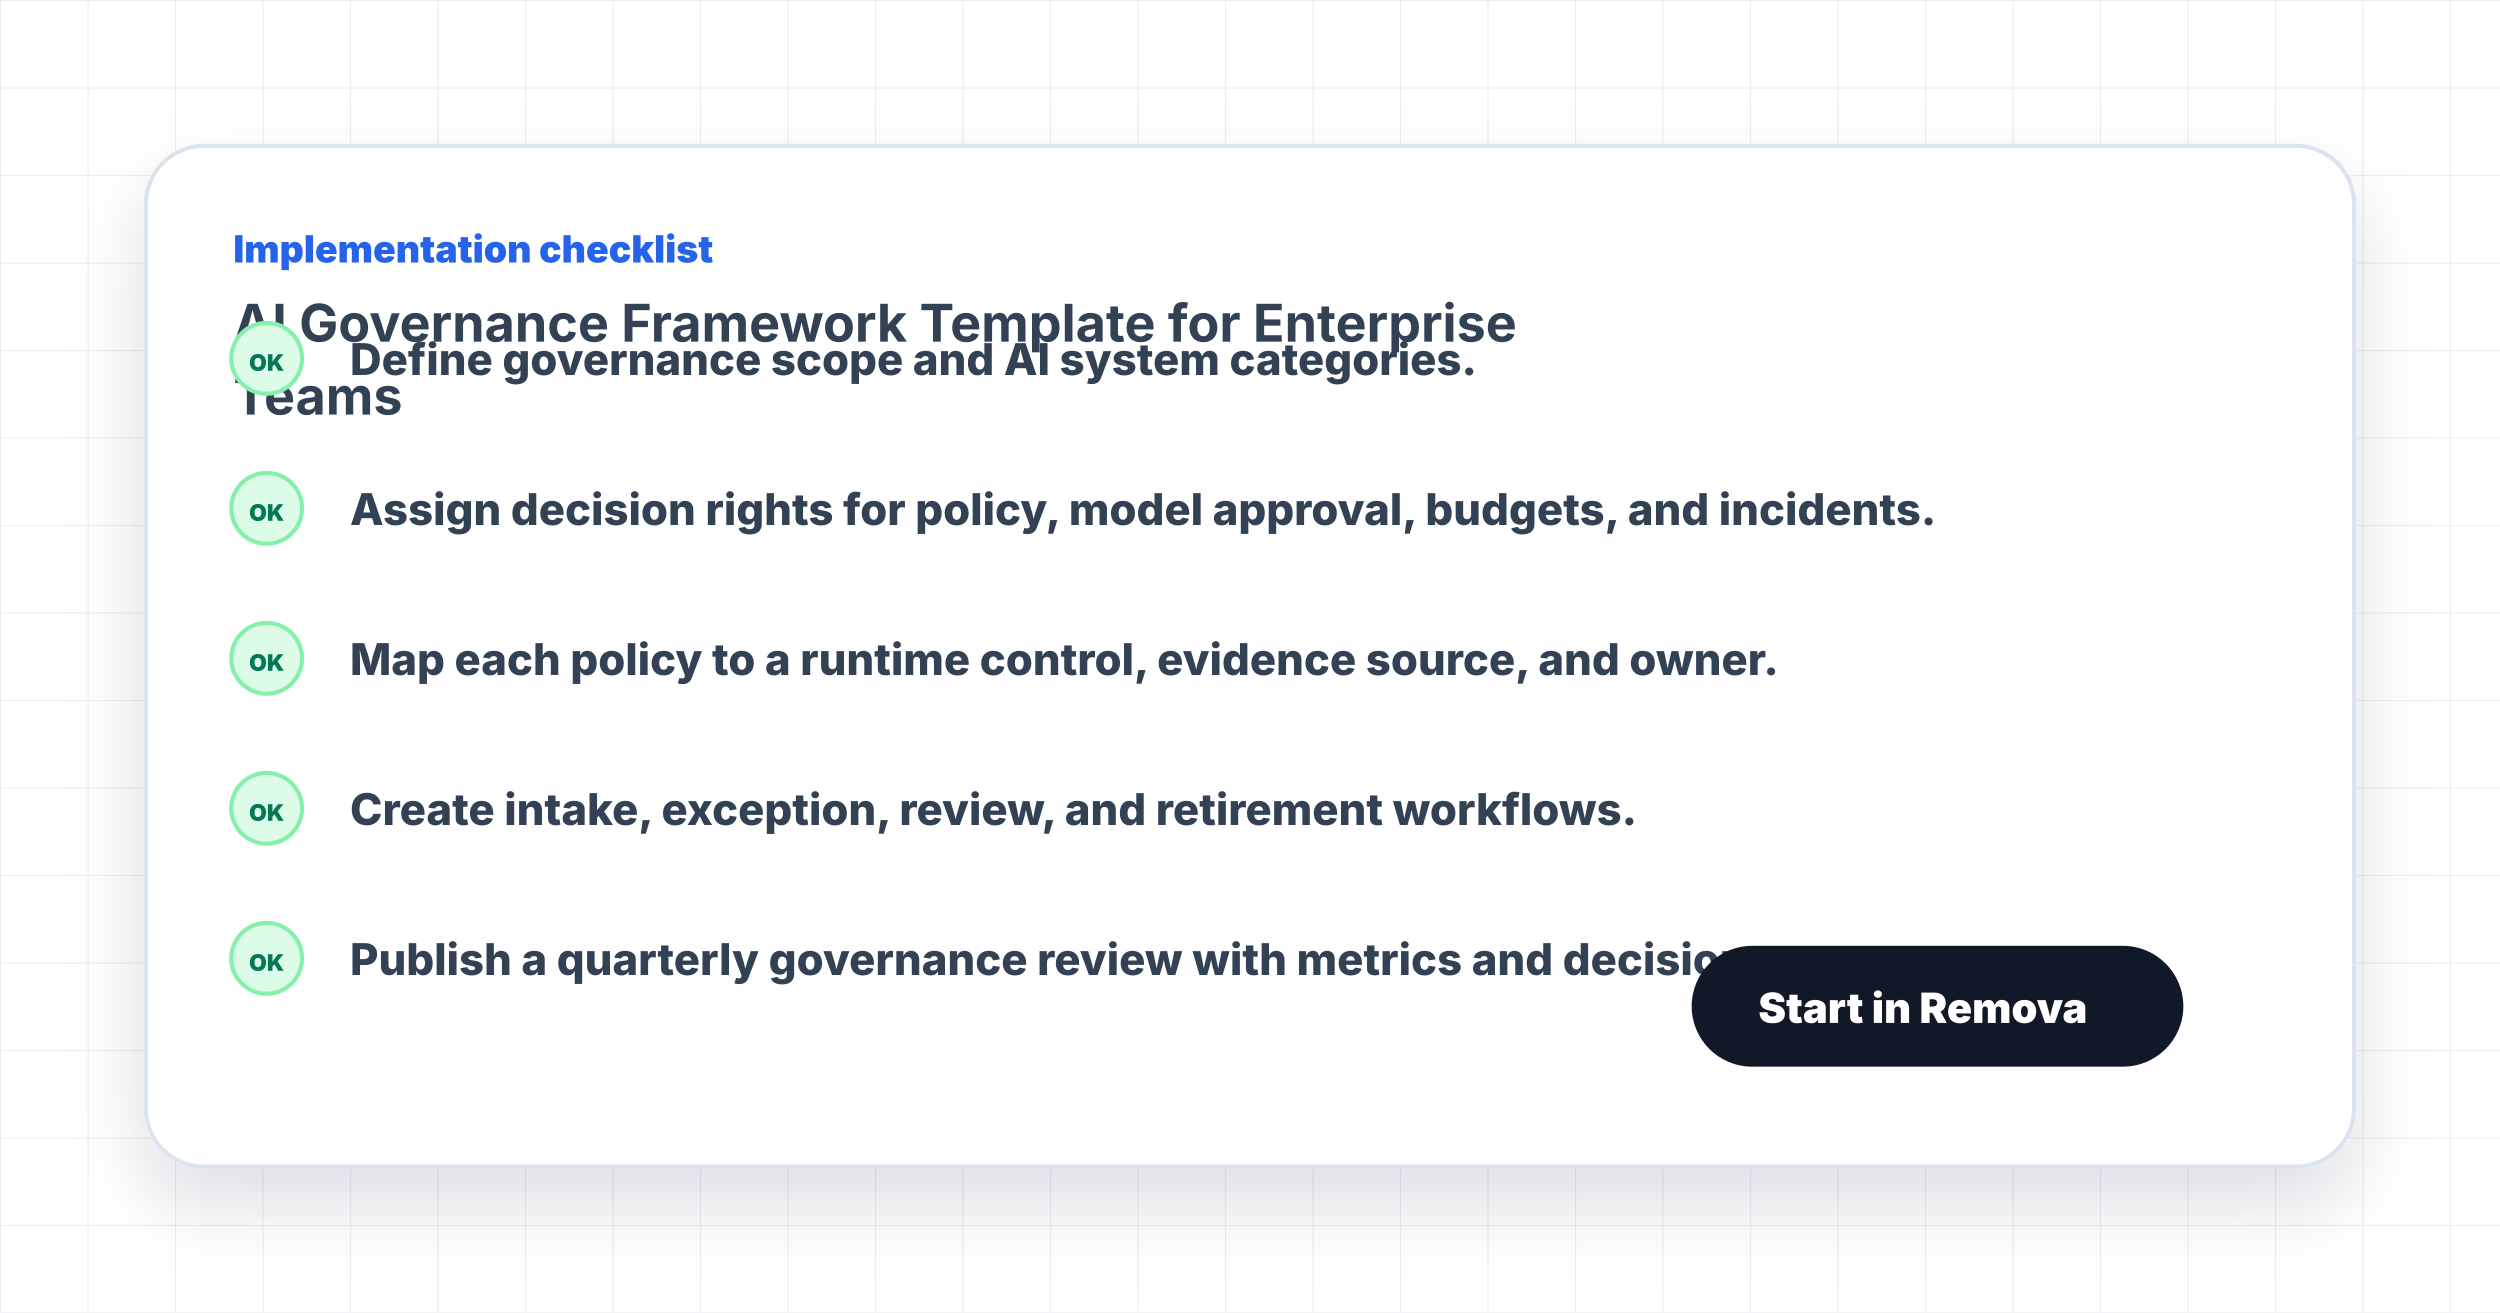
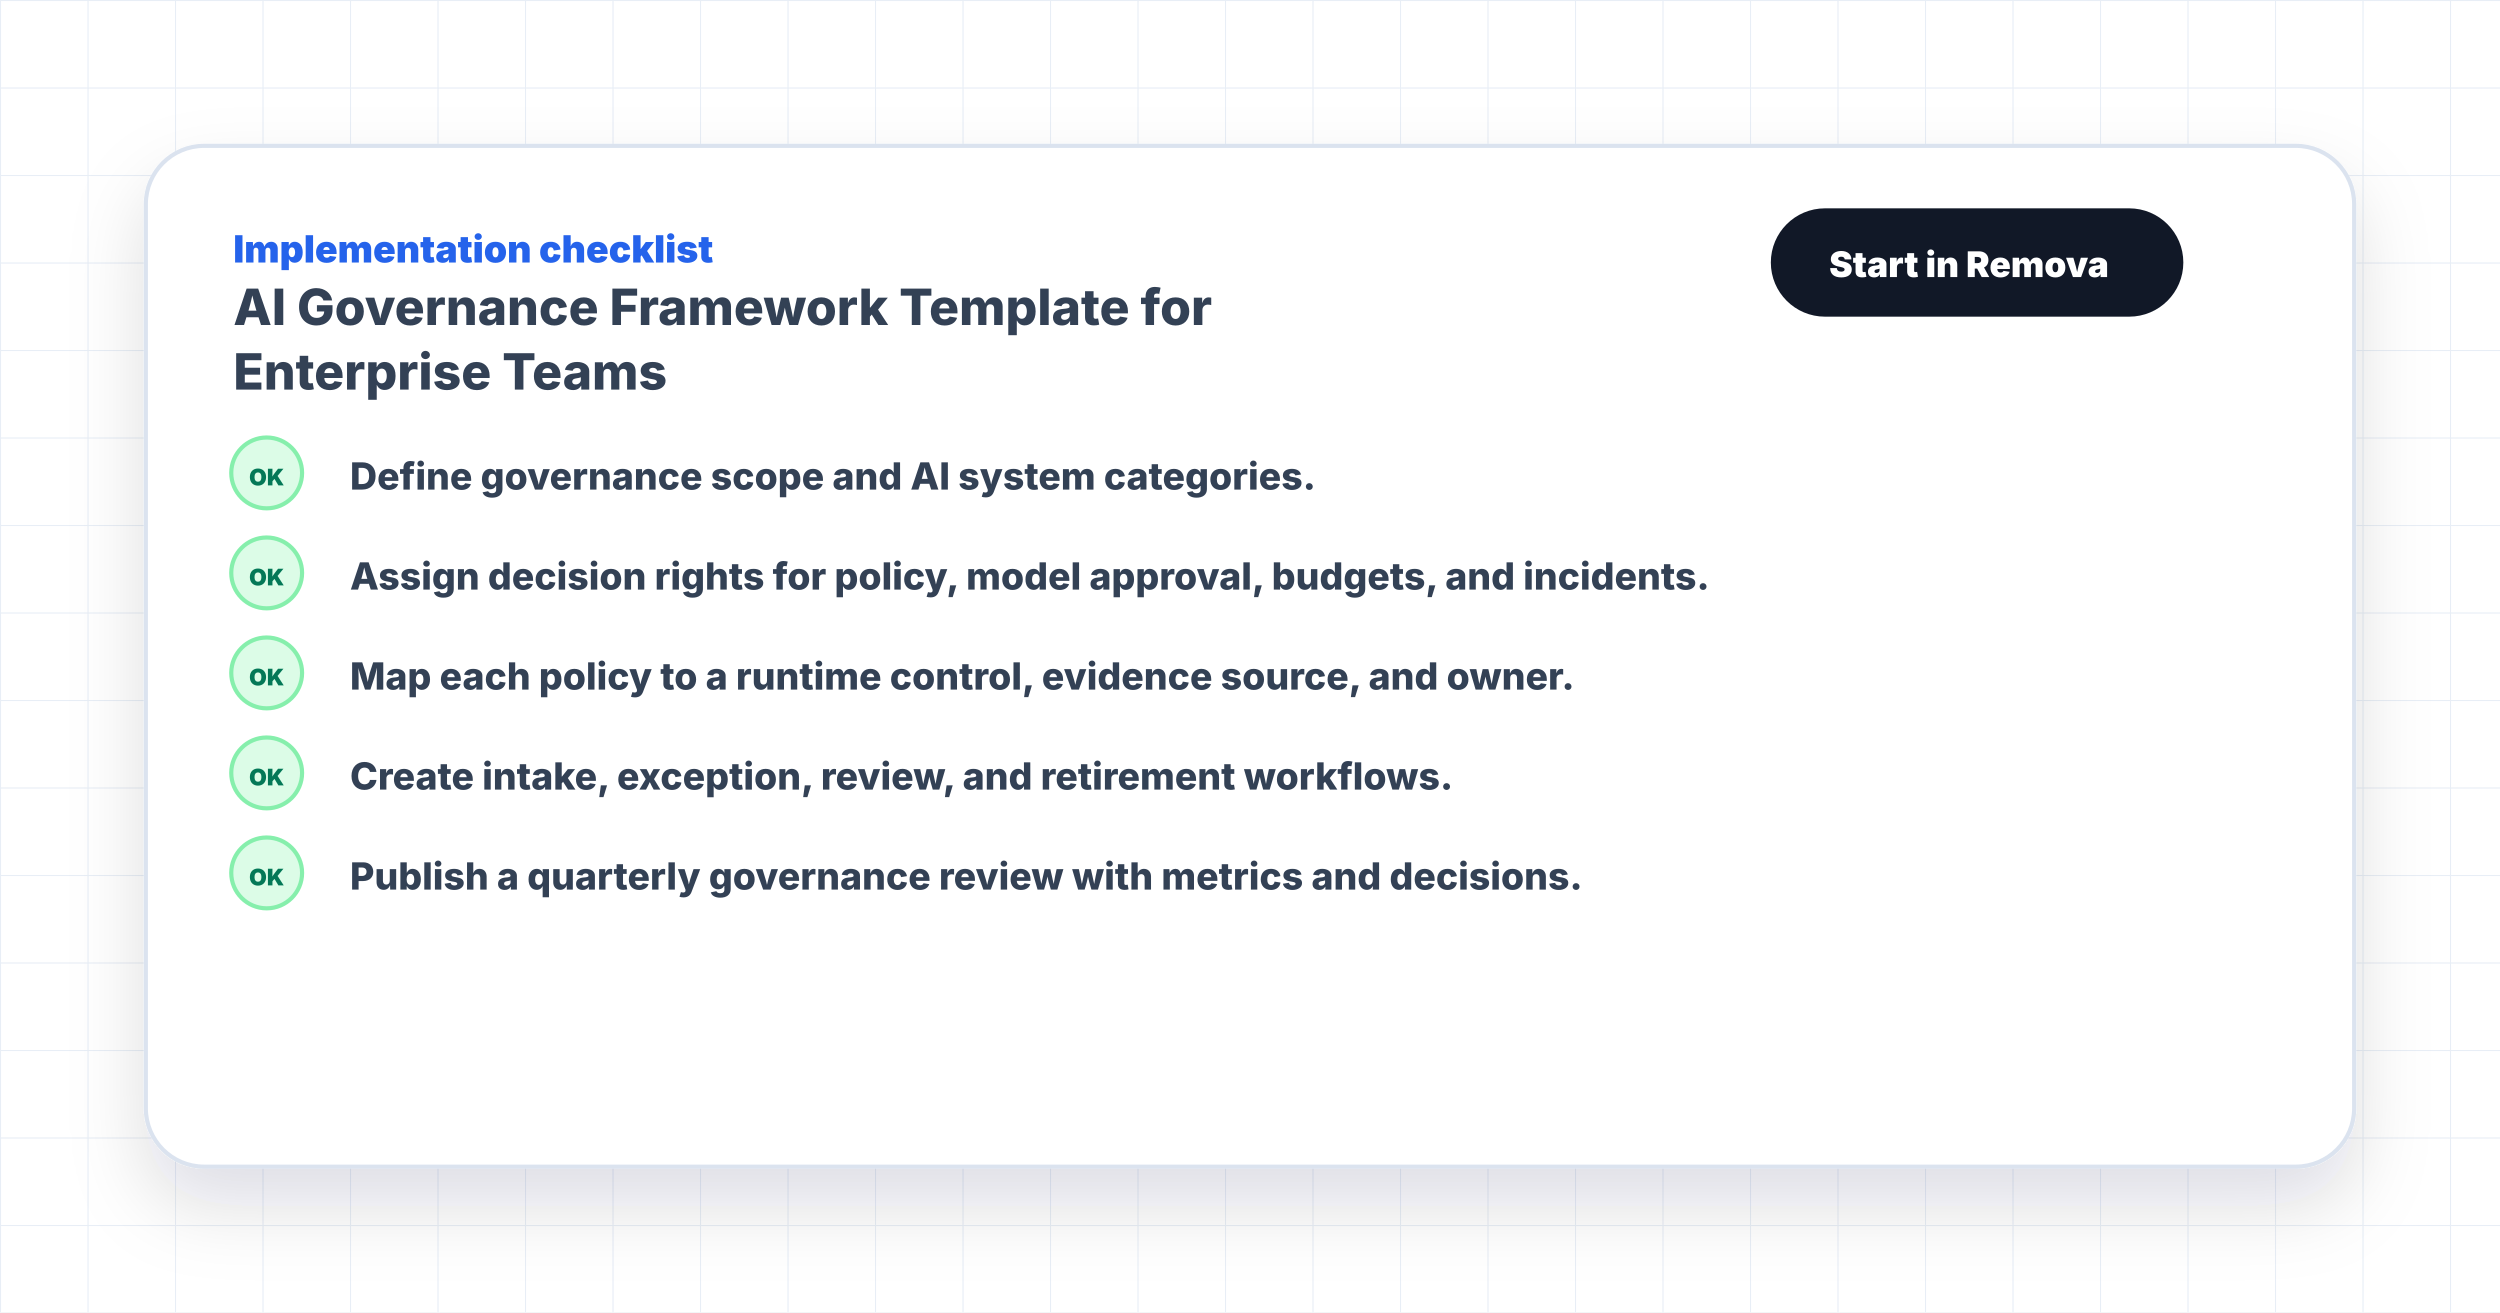
<svg xmlns="http://www.w3.org/2000/svg" width="1200" height="630" viewBox="0 0 1200 630" role="img" aria-label="ai governance framework implementation checklist">
  <style>
            .eyebrow { font: 900 18px Inter, Arial, sans-serif; letter-spacing: 0; text-transform: uppercase; fill: #2563eb; }
            .title { font: 950 58px Inter, Arial, sans-serif; letter-spacing: 0; fill: #111827; }
-             .subtitle { font: 750 25px Inter, Arial, sans-serif; fill: #334155; }
+             .subtitle { font: 800 24px Inter, Arial, sans-serif; fill: #334155; }
            .body { font: 700 22px Inter, Arial, sans-serif; fill: #475569; }
            .small { font: 800 18px Inter, Arial, sans-serif; fill: #64748b; }
            .label { font: 900 16px Inter, Arial, sans-serif; fill: #64748b; }
            .metric { font: 950 28px Inter, Arial, sans-serif; }
            .node { font: 950 23px Inter, Arial, sans-serif; fill: #111827; }
-             .check { font: 800 21px Inter, Arial, sans-serif; fill: #334155; }
+             .check { font: 800 18px Inter, Arial, sans-serif; fill: #334155; }
        </style>
  <defs>
    <pattern id="grid" width="42" height="42" patternUnits="userSpaceOnUse">
      <path d="M 42 0 L 0 0 0 42" fill="none" stroke="#e8eef6" stroke-width="1" />
    </pattern>
    <filter id="shadow" x="-20%" y="-20%" width="140%" height="150%">
      <feDropShadow dx="0" dy="18" stdDeviation="18" flood-color="#0f172a" flood-opacity="0.13" />
    </filter>
  </defs>
  <rect width="1200" height="630" fill="#ffffff" />
  <rect width="1200" height="630" fill="url(#grid)" />
  <rect x="70" y="70" width="1060" height="490" rx="28" fill="#ffffff" stroke="#dbe3ef" stroke-width="2" filter="url(#shadow)" />
  <text class="eyebrow" x="112" y="126">Implementation checklist</text>
-   <text class="subtitle" x="112" y="164">
-     <tspan x="112" dy="0">AI Governance Framework Template for Enterprise</tspan>
-     <tspan x="112" dy="35">Teams</tspan>
+   <rect x="850" y="100" width="198" height="52" rx="26" fill="#111827" />
+   <text x="878" y="133" style="font: 950 17px Inter, Arial, sans-serif; fill: #ffffff;">Start in Remova</text>
+   <text class="subtitle" x="112" y="156">
+     <tspan x="112" dy="0">AI Governance Framework Template for</tspan>
+     <tspan x="112" dy="31">Enterprise Teams</tspan>
  </text>
-   <circle cx="128" cy="172" r="17" fill="#dcfce7" stroke="#86efac" stroke-width="2" />
-   <text x="128" y="178" text-anchor="middle" style="font: 950 11px Inter, Arial, sans-serif; fill: #047857;">OK</text>
-   <text class="check" x="168" y="180">
+   <circle cx="128" cy="227" r="17" fill="#dcfce7" stroke="#86efac" stroke-width="2" />
+   <text x="128" y="233" text-anchor="middle" style="font: 950 11px Inter, Arial, sans-serif; fill: #047857;">OK</text>
+   <text class="check" x="168" y="235">
    <tspan x="168" dy="0">Define governance scope and AI system categories.</tspan>
  </text>
-   <circle cx="128" cy="244" r="17" fill="#dcfce7" stroke="#86efac" stroke-width="2" />
-   <text x="128" y="250" text-anchor="middle" style="font: 950 11px Inter, Arial, sans-serif; fill: #047857;">OK</text>
-   <text class="check" x="168" y="252">
+   <circle cx="128" cy="275" r="17" fill="#dcfce7" stroke="#86efac" stroke-width="2" />
+   <text x="128" y="281" text-anchor="middle" style="font: 950 11px Inter, Arial, sans-serif; fill: #047857;">OK</text>
+   <text class="check" x="168" y="283">
    <tspan x="168" dy="0">Assign decision rights for policy, model approval, budgets, and incidents.</tspan>
  </text>
-   <circle cx="128" cy="316" r="17" fill="#dcfce7" stroke="#86efac" stroke-width="2" />
-   <text x="128" y="322" text-anchor="middle" style="font: 950 11px Inter, Arial, sans-serif; fill: #047857;">OK</text>
-   <text class="check" x="168" y="324">
+   <circle cx="128" cy="323" r="17" fill="#dcfce7" stroke="#86efac" stroke-width="2" />
+   <text x="128" y="329" text-anchor="middle" style="font: 950 11px Inter, Arial, sans-serif; fill: #047857;">OK</text>
+   <text class="check" x="168" y="331">
    <tspan x="168" dy="0">Map each policy to a runtime control, evidence source, and owner.</tspan>
  </text>
-   <circle cx="128" cy="388" r="17" fill="#dcfce7" stroke="#86efac" stroke-width="2" />
-   <text x="128" y="394" text-anchor="middle" style="font: 950 11px Inter, Arial, sans-serif; fill: #047857;">OK</text>
-   <text class="check" x="168" y="396">
+   <circle cx="128" cy="371" r="17" fill="#dcfce7" stroke="#86efac" stroke-width="2" />
+   <text x="128" y="377" text-anchor="middle" style="font: 950 11px Inter, Arial, sans-serif; fill: #047857;">OK</text>
+   <text class="check" x="168" y="379">
    <tspan x="168" dy="0">Create intake, exception, review, and retirement workflows.</tspan>
  </text>
-   <circle cx="128" cy="460" r="17" fill="#dcfce7" stroke="#86efac" stroke-width="2" />
-   <text x="128" y="466" text-anchor="middle" style="font: 950 11px Inter, Arial, sans-serif; fill: #047857;">OK</text>
-   <text class="check" x="168" y="468">
+   <circle cx="128" cy="419" r="17" fill="#dcfce7" stroke="#86efac" stroke-width="2" />
+   <text x="128" y="425" text-anchor="middle" style="font: 950 11px Inter, Arial, sans-serif; fill: #047857;">OK</text>
+   <text class="check" x="168" y="427">
    <tspan x="168" dy="0">Publish a quarterly governance review with metrics and decisions.</tspan>
  </text>
-   <rect x="812" y="454" width="236" height="58" rx="29" fill="#111827" />
-   <text x="844" y="491" style="font: 950 20px Inter, Arial, sans-serif; fill: #ffffff;">Start in Remova</text>
</svg>
